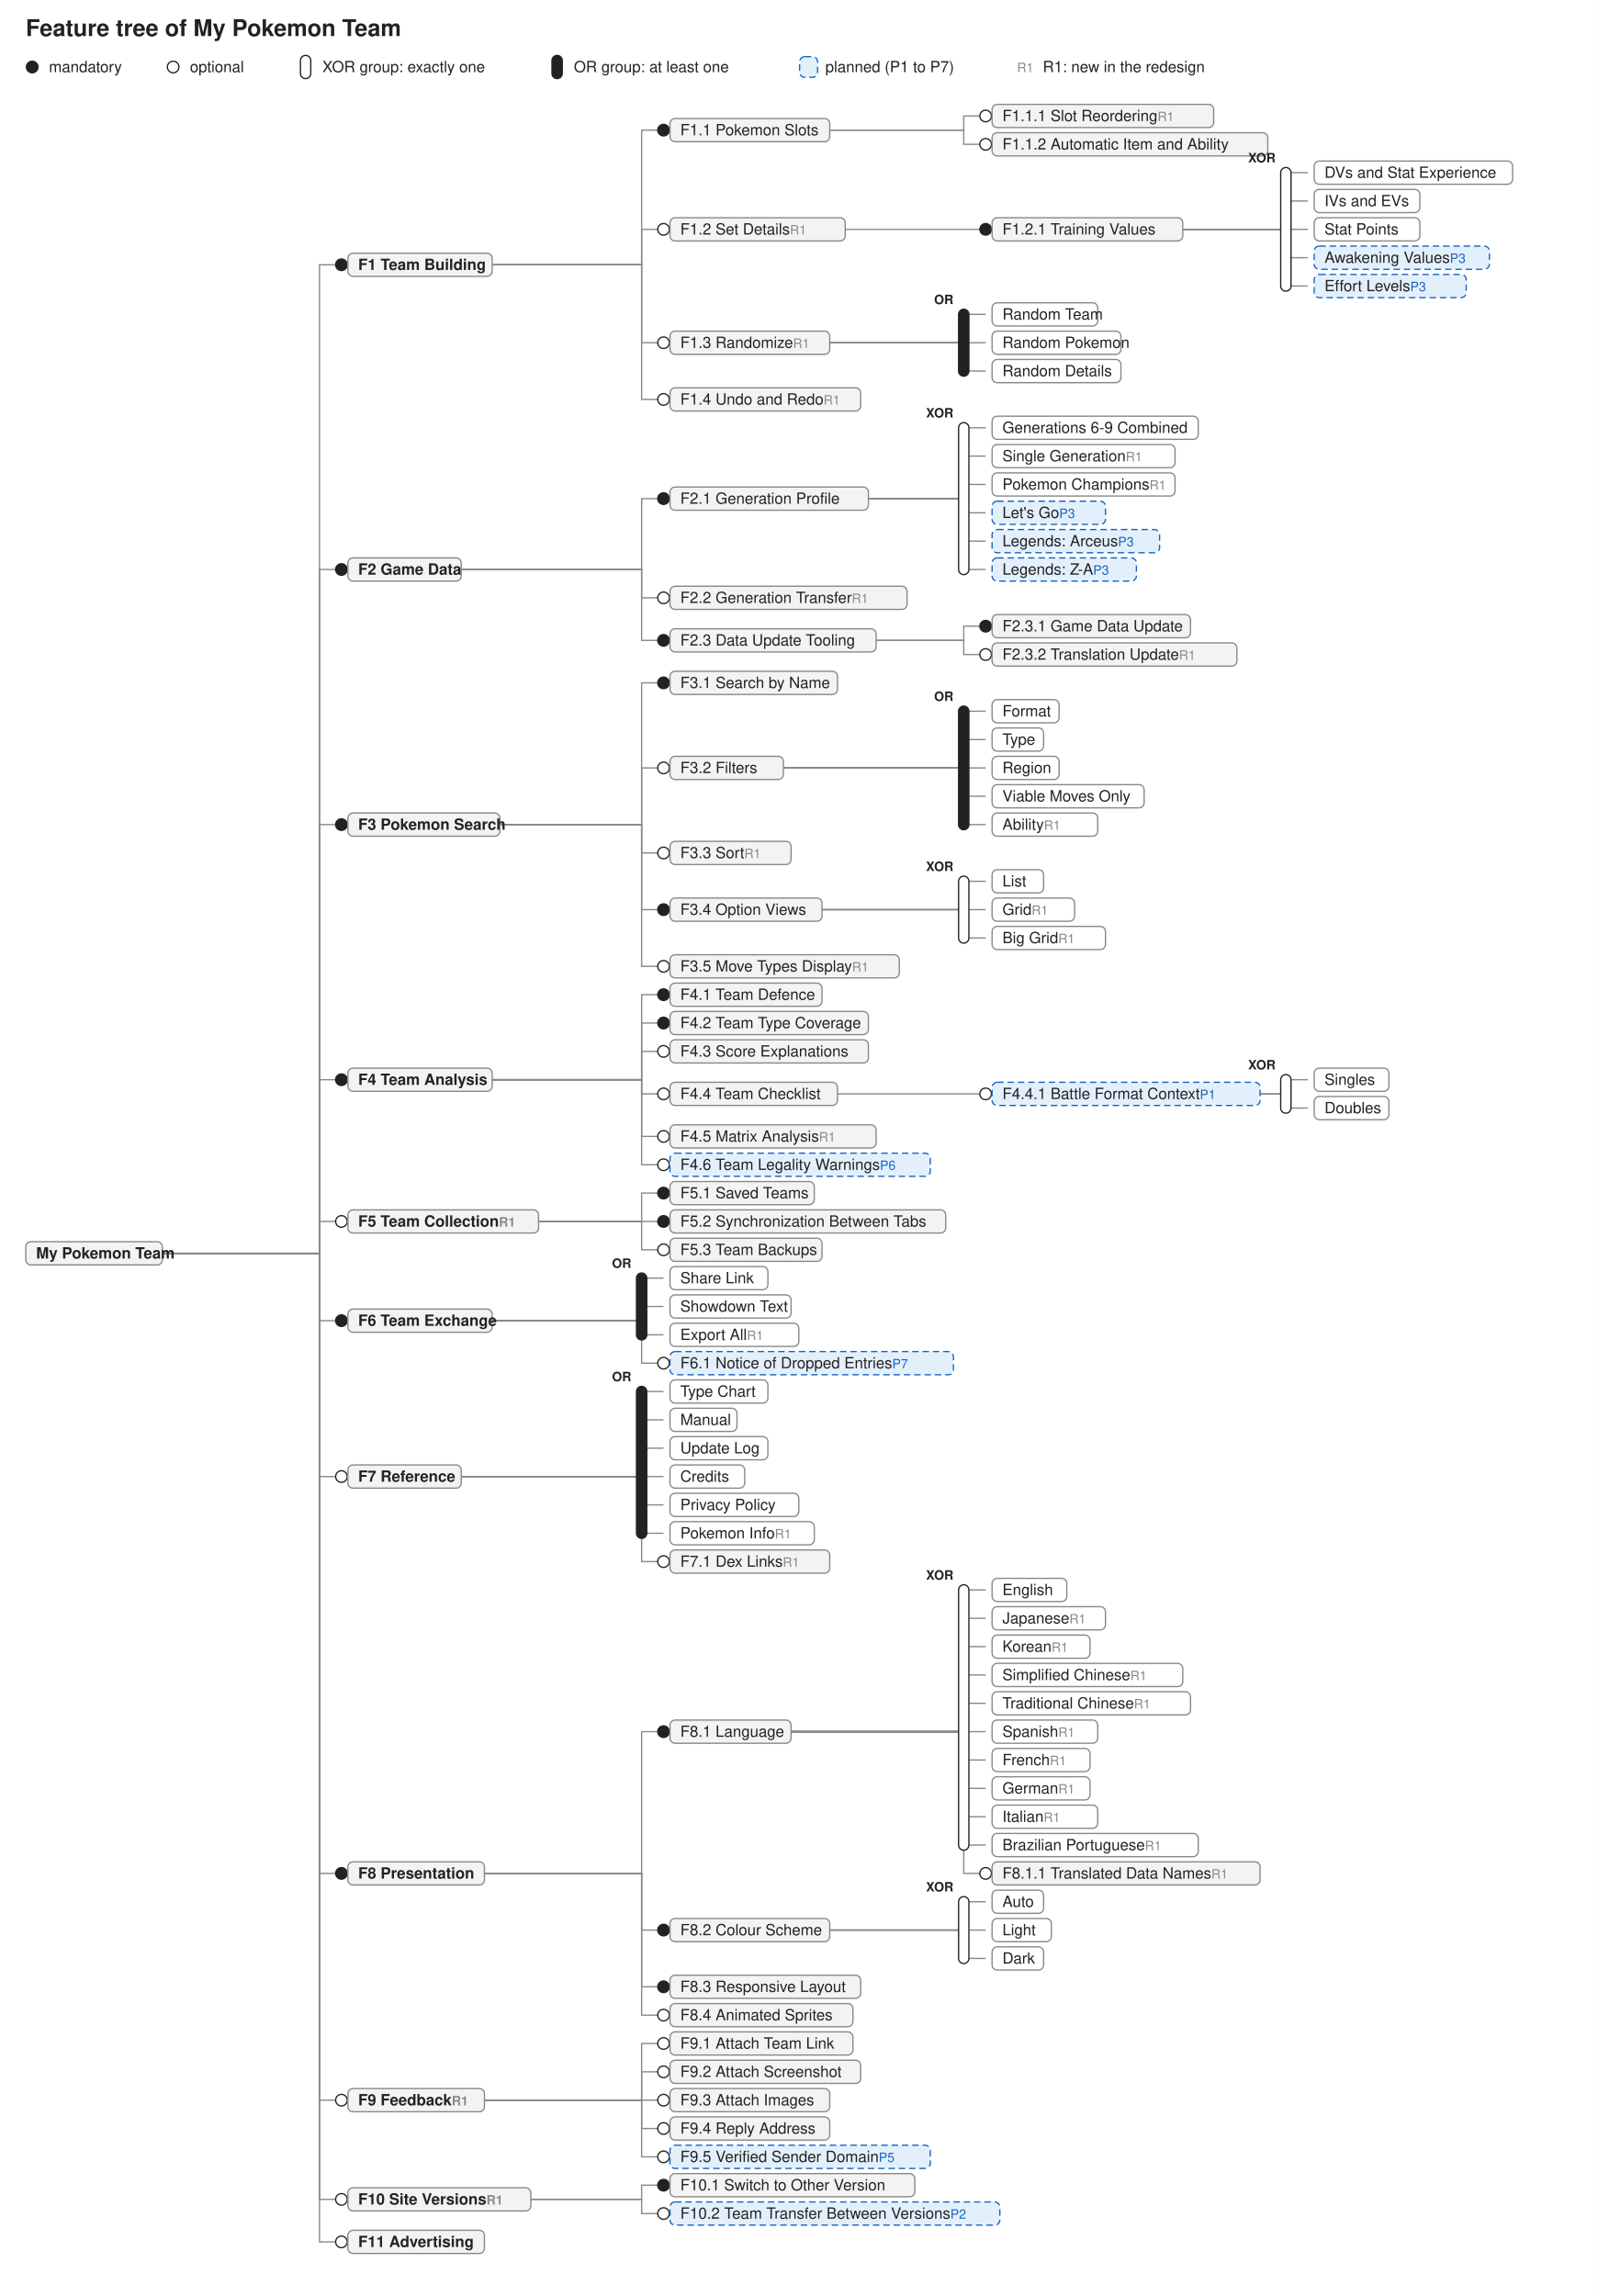
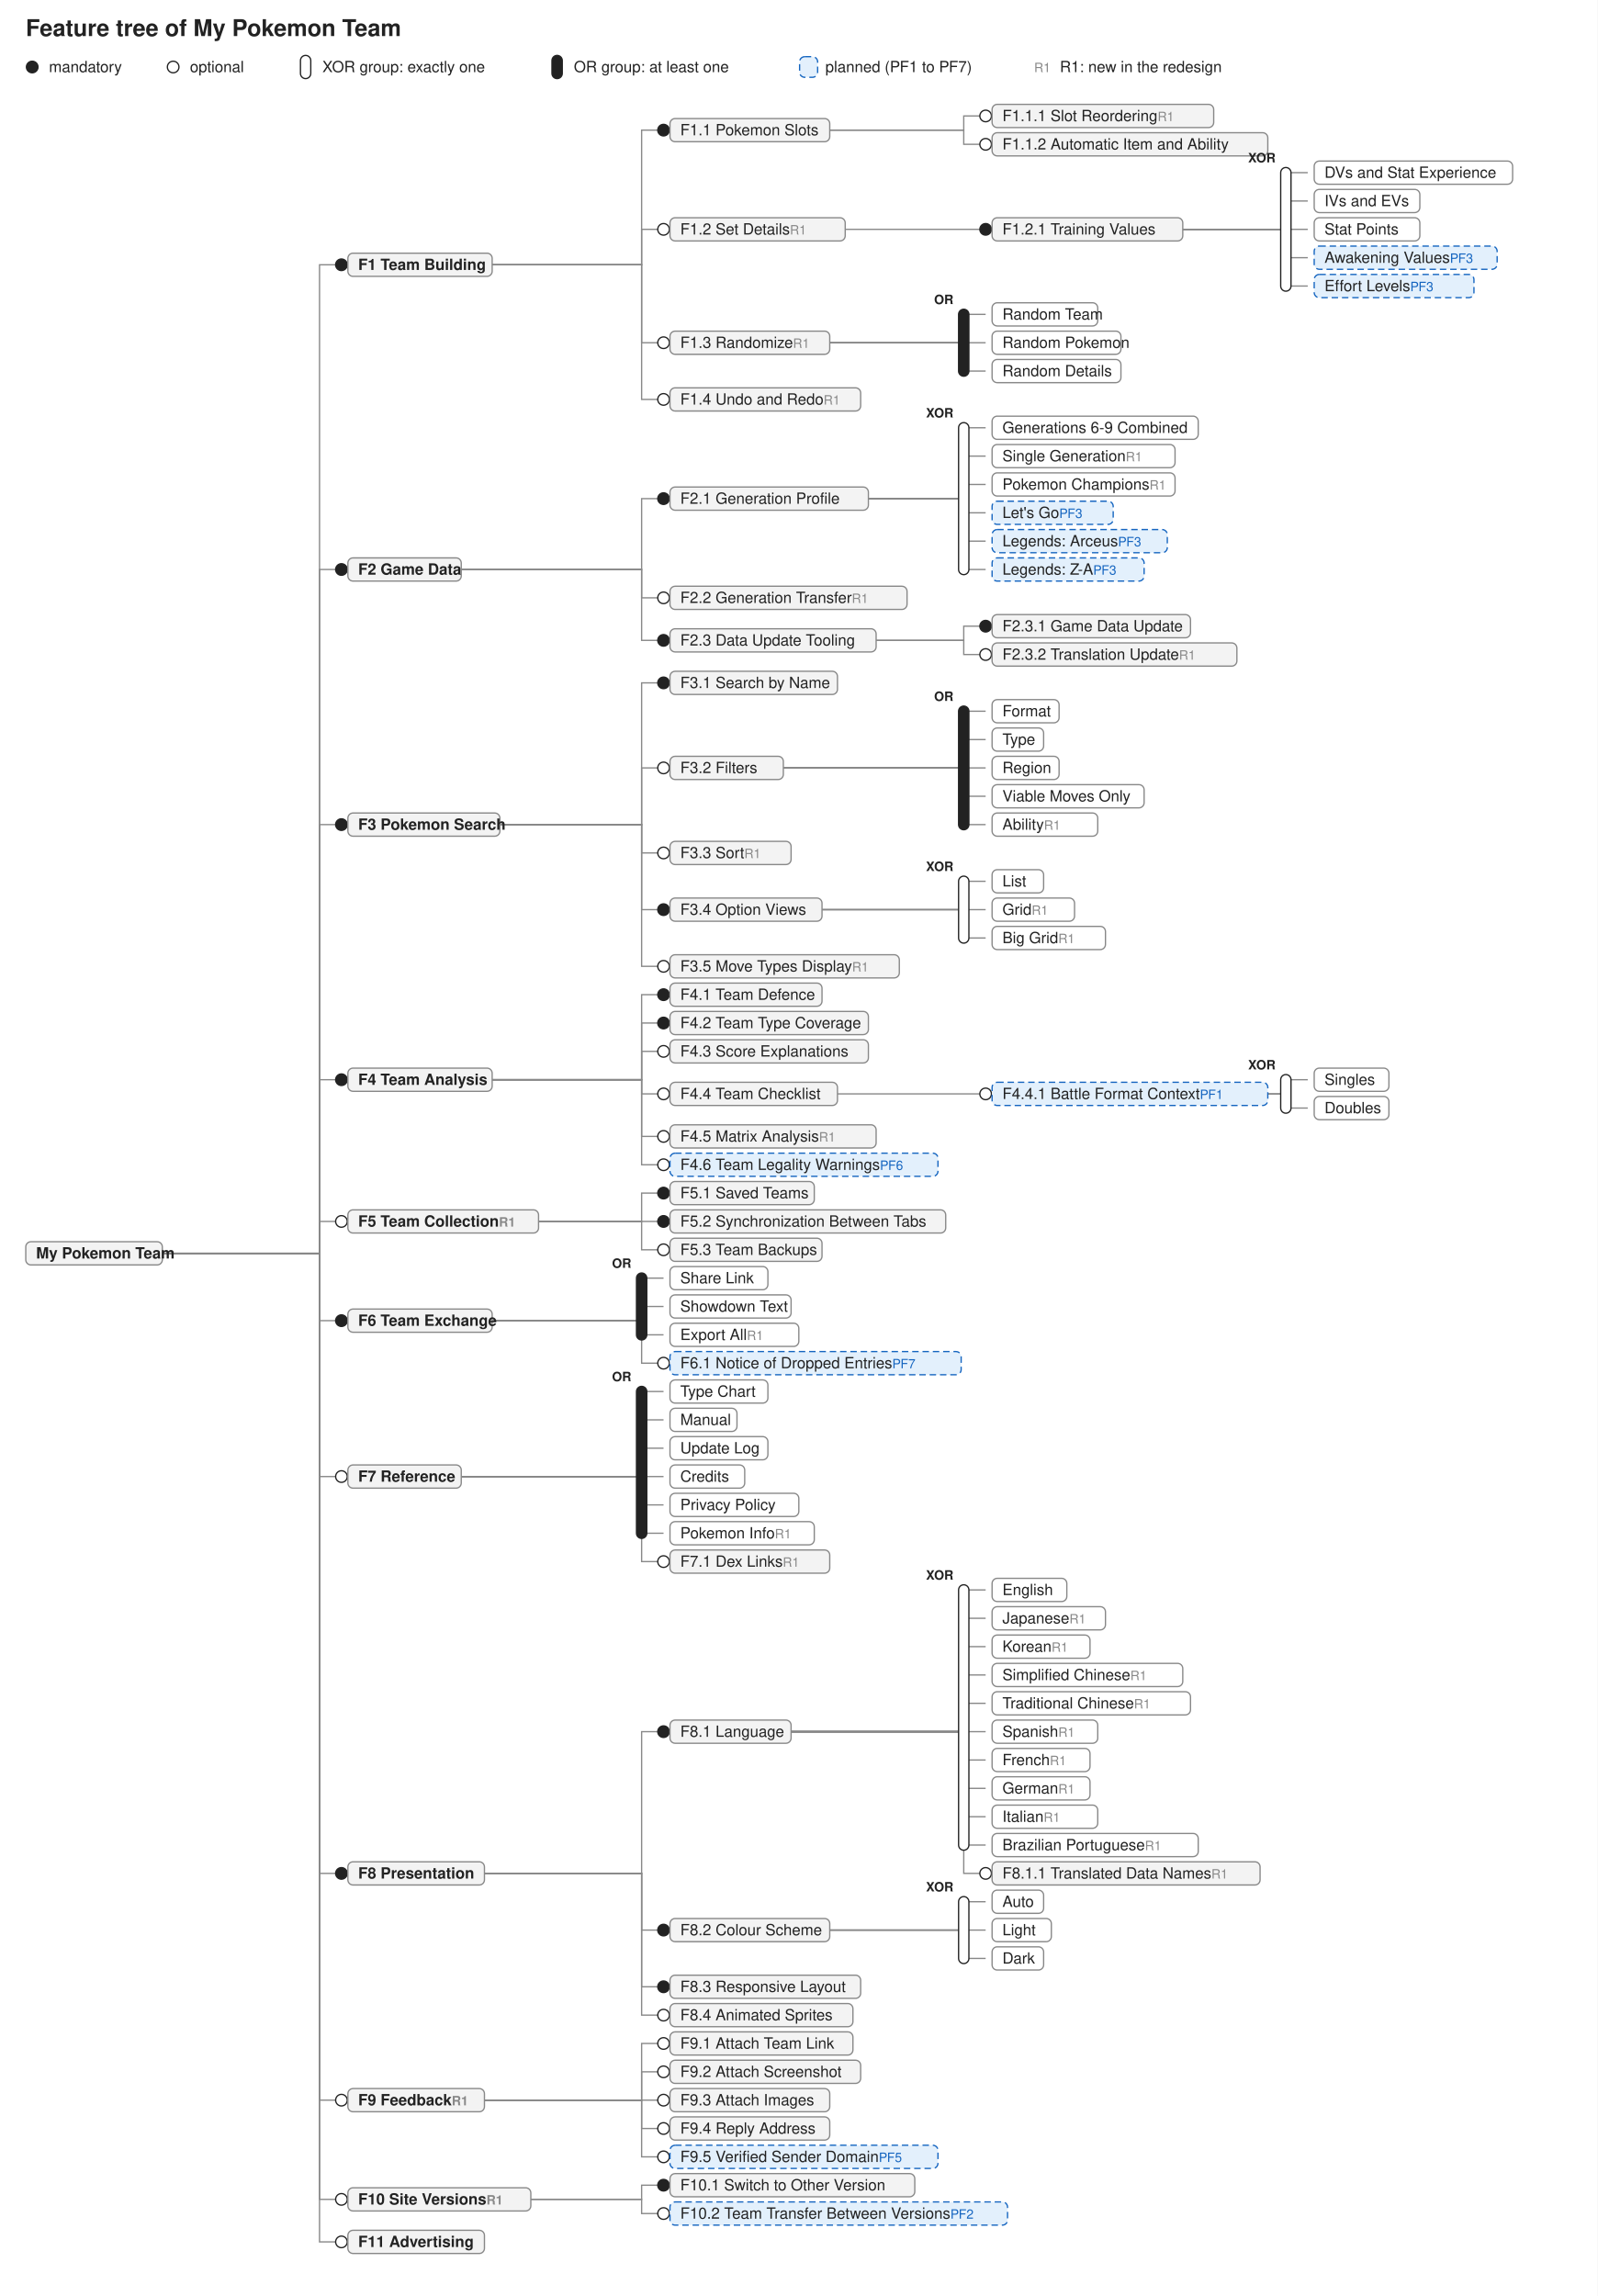
<svg xmlns="http://www.w3.org/2000/svg" viewBox="0 0 1240 1782" width="1240" height="1782" font-family="Helvetica, Arial, sans-serif" role="img" aria-label="Feature tree of My Pokemon Team">
  <rect width="1240" height="1782" fill="#fff" />
  <text x="20" y="28" font-size="18" font-weight="bold" fill="#222">Feature tree of My Pokemon Team</text>
  <circle cx="25" cy="52" r="4.5" fill="#222" stroke="#222" />
  <text x="38" y="56" font-size="12" fill="#222">mandatory</text>
  <circle cx="134.4" cy="52" r="4.5" fill="#fff" stroke="#222" />
  <text x="147.4" y="56" font-size="12" fill="#222">optional</text>
  <rect x="233.2" y="43" width="8" height="18" rx="4" fill="#fff" stroke="#222" />
  <text x="250.2" y="56" font-size="12" fill="#222">XOR group: exactly one</text>
  <rect x="428.4" y="43" width="8" height="18" rx="4" fill="#222" stroke="#222" />
  <text x="445.4" y="56" font-size="12" fill="#222">OR group: at least one</text>
  <rect x="620.6" y="44" width="14" height="16" rx="4" fill="#e3f0fc" stroke="#1565c0" stroke-dasharray="5 3" />
-   <text x="640.6" y="56" font-size="12" fill="#222">planned (P1 to P7)</text>
-   <text x="789.4" y="56" font-size="10" fill="#888">R1</text>
-   <text x="809.4" y="56" font-size="12" fill="#222">R1: new in the redesign</text>
+   <text x="640.6" y="56" font-size="12" fill="#222">planned (PF1 to PF7)</text>
+   <text x="802.6" y="56" font-size="10" fill="#888">R1</text>
+   <text x="822.6" y="56" font-size="12" fill="#222">R1: new in the redesign</text>
  <path d="M126.0 972.75 H248 V205.5 H265" fill="none" stroke="#888" />
  <circle cx="265" cy="205.5" r="4.5" fill="#222" stroke="#222" />
  <path d="M126.0 972.75 H248 V442.0 H265" fill="none" stroke="#888" />
  <circle cx="265" cy="442.0" r="4.5" fill="#222" stroke="#222" />
  <path d="M126.0 972.75 H248 V640.0 H265" fill="none" stroke="#888" />
  <circle cx="265" cy="640.0" r="4.5" fill="#222" stroke="#222" />
  <path d="M126.0 972.75 H248 V838.0 H265" fill="none" stroke="#888" />
  <circle cx="265" cy="838.0" r="4.5" fill="#222" stroke="#222" />
  <path d="M126.0 972.75 H248 V948.0 H265" fill="none" stroke="#888" />
  <circle cx="265" cy="948.0" r="4.5" fill="#fff" stroke="#222" />
  <path d="M126.0 972.75 H248 V1025.0 H265" fill="none" stroke="#888" />
  <circle cx="265" cy="1025.0" r="4.5" fill="#222" stroke="#222" />
  <path d="M126.0 972.75 H248 V1146.0 H265" fill="none" stroke="#888" />
  <circle cx="265" cy="1146.0" r="4.5" fill="#fff" stroke="#222" />
  <path d="M126.0 972.75 H248 V1454.0 H265" fill="none" stroke="#888" />
  <circle cx="265" cy="1454.0" r="4.5" fill="#222" stroke="#222" />
  <path d="M126.0 972.75 H248 V1630.0 H265" fill="none" stroke="#888" />
  <circle cx="265" cy="1630.0" r="4.5" fill="#fff" stroke="#222" />
  <path d="M126.0 972.75 H248 V1707.0 H265" fill="none" stroke="#888" />
  <circle cx="265" cy="1707.0" r="4.5" fill="#fff" stroke="#222" />
  <path d="M126.0 972.75 H248 V1740 H265" fill="none" stroke="#888" />
  <circle cx="265" cy="1740" r="4.5" fill="#fff" stroke="#222" />
  <rect x="20" y="963.75" width="106.0" height="18" rx="4" fill="#f3f3f3" stroke="#888" />
  <text x="28" y="976.75" font-size="12" fill="#222" font-weight="bold">My Pokemon Team</text>
  <path d="M382.0 205.5 H498 V101.0 H515" fill="none" stroke="#888" />
  <circle cx="515" cy="101.0" r="4.5" fill="#222" stroke="#222" />
  <path d="M382.0 205.5 H498 V178.0 H515" fill="none" stroke="#888" />
  <circle cx="515" cy="178.0" r="4.5" fill="#fff" stroke="#222" />
  <path d="M382.0 205.5 H498 V266.0 H515" fill="none" stroke="#888" />
  <circle cx="515" cy="266.0" r="4.5" fill="#fff" stroke="#222" />
  <path d="M382.0 205.5 H498 V310 H515" fill="none" stroke="#888" />
  <circle cx="515" cy="310" r="4.5" fill="#fff" stroke="#222" />
  <rect x="270" y="196.5" width="112.0" height="18" rx="4" fill="#f3f3f3" stroke="#888" />
  <text x="278" y="209.5" font-size="12" fill="#222" font-weight="bold">F1 Team Building</text>
  <path d="M644.0 101.0 H748 V90 H765" fill="none" stroke="#888" />
  <circle cx="765" cy="90" r="4.5" fill="#fff" stroke="#222" />
  <path d="M644.0 101.0 H748 V112 H765" fill="none" stroke="#888" />
  <circle cx="765" cy="112" r="4.5" fill="#fff" stroke="#222" />
  <rect x="520" y="92.0" width="124.0" height="18" rx="4" fill="#f3f3f3" stroke="#888" />
  <text x="528" y="105.0" font-size="12" fill="#222">F1.1 Pokemon Slots</text>
  <rect x="770" y="81" width="172.0" height="18" rx="4" fill="#f3f3f3" stroke="#888" />
  <text x="778" y="94" font-size="12" fill="#222">F1.1.1 Slot Reordering<tspan fill="#888" font-size="10">  R1</tspan>
  </text>
  <rect x="770" y="103" width="214.0" height="18" rx="4" fill="#f3f3f3" stroke="#888" />
  <text x="778" y="116" font-size="12" fill="#222">F1.1.2 Automatic Item and Ability</text>
  <path d="M656.0 178.0 H748 V178.0 H765" fill="none" stroke="#888" />
  <circle cx="765" cy="178.0" r="4.5" fill="#222" stroke="#222" />
  <rect x="520" y="169.0" width="136.0" height="18" rx="4" fill="#f3f3f3" stroke="#888" />
  <text x="528" y="182.0" font-size="12" fill="#222">F1.2 Set Details<tspan fill="#888" font-size="10">  R1</tspan>
  </text>
  <path d="M918.0 178.0 H998 V134 H1015" fill="none" stroke="#888" />
  <path d="M918.0 178.0 H998 V156 H1015" fill="none" stroke="#888" />
  <path d="M918.0 178.0 H998 V178 H1015" fill="none" stroke="#888" />
  <path d="M918.0 178.0 H998 V200 H1015" fill="none" stroke="#888" />
  <path d="M918.0 178.0 H998 V222 H1015" fill="none" stroke="#888" />
  <rect x="994" y="130" width="8" height="96" rx="4" fill="#fff" stroke="#222" />
  <text x="990" y="126" font-size="10" text-anchor="end" fill="#222" font-weight="bold">XOR</text>
  <rect x="770" y="169.0" width="148.0" height="18" rx="4" fill="#f3f3f3" stroke="#888" />
  <text x="778" y="182.0" font-size="12" fill="#222">F1.2.1 Training Values</text>
  <rect x="1020" y="125" width="154.0" height="18" rx="4" fill="#fff" stroke="#888" />
  <text x="1028" y="138" font-size="12" fill="#222">DVs and Stat Experience</text>
  <rect x="1020" y="147" width="82.0" height="18" rx="4" fill="#fff" stroke="#888" />
  <text x="1028" y="160" font-size="12" fill="#222">IVs and EVs</text>
  <rect x="1020" y="169" width="82.0" height="18" rx="4" fill="#fff" stroke="#888" />
  <text x="1028" y="182" font-size="12" fill="#222">Stat Points</text>
-   <rect x="1020" y="191" width="136.0" height="18" rx="4" fill="#e3f0fc" stroke="#1565c0" stroke-dasharray="5 3" />
-   <text x="1028" y="204" font-size="12" fill="#222">Awakening Values<tspan fill="#1565c0" font-size="10">  P3</tspan>
-   </text>
-   <rect x="1020" y="213" width="118.0" height="18" rx="4" fill="#e3f0fc" stroke="#1565c0" stroke-dasharray="5 3" />
-   <text x="1028" y="226" font-size="12" fill="#222">Effort Levels<tspan fill="#1565c0" font-size="10">  P3</tspan>
+   <rect x="1020" y="191" width="142.0" height="18" rx="4" fill="#e3f0fc" stroke="#1565c0" stroke-dasharray="5 3" />
+   <text x="1028" y="204" font-size="12" fill="#222">Awakening Values<tspan fill="#1565c0" font-size="10">  PF3</tspan>
+   </text>
+   <rect x="1020" y="213" width="124.0" height="18" rx="4" fill="#e3f0fc" stroke="#1565c0" stroke-dasharray="5 3" />
+   <text x="1028" y="226" font-size="12" fill="#222">Effort Levels<tspan fill="#1565c0" font-size="10">  PF3</tspan>
  </text>
  <path d="M644.0 266.0 H748 V244 H765" fill="none" stroke="#888" />
  <path d="M644.0 266.0 H748 V266 H765" fill="none" stroke="#888" />
  <path d="M644.0 266.0 H748 V288 H765" fill="none" stroke="#888" />
  <rect x="744" y="240" width="8" height="52" rx="4" fill="#222" stroke="#222" />
  <text x="740" y="236" font-size="10" text-anchor="end" fill="#222" font-weight="bold">OR</text>
  <rect x="520" y="257.0" width="124.0" height="18" rx="4" fill="#f3f3f3" stroke="#888" />
  <text x="528" y="270.0" font-size="12" fill="#222">F1.3 Randomize<tspan fill="#888" font-size="10">  R1</tspan>
  </text>
  <rect x="770" y="235" width="82.0" height="18" rx="4" fill="#fff" stroke="#888" />
  <text x="778" y="248" font-size="12" fill="#222">Random Team</text>
  <rect x="770" y="257" width="100.0" height="18" rx="4" fill="#fff" stroke="#888" />
  <text x="778" y="270" font-size="12" fill="#222">Random Pokemon</text>
  <rect x="770" y="279" width="100.0" height="18" rx="4" fill="#fff" stroke="#888" />
  <text x="778" y="292" font-size="12" fill="#222">Random Details</text>
  <rect x="520" y="301" width="148.0" height="18" rx="4" fill="#f3f3f3" stroke="#888" />
  <text x="528" y="314" font-size="12" fill="#222">F1.4 Undo and Redo<tspan fill="#888" font-size="10">  R1</tspan>
  </text>
  <path d="M358.0 442.0 H498 V387.0 H515" fill="none" stroke="#888" />
  <circle cx="515" cy="387.0" r="4.5" fill="#222" stroke="#222" />
  <path d="M358.0 442.0 H498 V464 H515" fill="none" stroke="#888" />
  <circle cx="515" cy="464" r="4.5" fill="#fff" stroke="#222" />
  <path d="M358.0 442.0 H498 V497.0 H515" fill="none" stroke="#888" />
  <circle cx="515" cy="497.0" r="4.5" fill="#222" stroke="#222" />
  <rect x="270" y="433.0" width="88.0" height="18" rx="4" fill="#f3f3f3" stroke="#888" />
  <text x="278" y="446.0" font-size="12" fill="#222" font-weight="bold">F2 Game Data</text>
  <path d="M674.0 387.0 H748 V332 H765" fill="none" stroke="#888" />
  <path d="M674.0 387.0 H748 V354 H765" fill="none" stroke="#888" />
  <path d="M674.0 387.0 H748 V376 H765" fill="none" stroke="#888" />
  <path d="M674.0 387.0 H748 V398 H765" fill="none" stroke="#888" />
  <path d="M674.0 387.0 H748 V420 H765" fill="none" stroke="#888" />
  <path d="M674.0 387.0 H748 V442 H765" fill="none" stroke="#888" />
  <rect x="744" y="328" width="8" height="118" rx="4" fill="#fff" stroke="#222" />
  <text x="740" y="324" font-size="10" text-anchor="end" fill="#222" font-weight="bold">XOR</text>
  <rect x="520" y="378.0" width="154.0" height="18" rx="4" fill="#f3f3f3" stroke="#888" />
  <text x="528" y="391.0" font-size="12" fill="#222">F2.1 Generation Profile</text>
  <rect x="770" y="323" width="160.0" height="18" rx="4" fill="#fff" stroke="#888" />
  <text x="778" y="336" font-size="12" fill="#222">Generations 6-9 Combined</text>
  <rect x="770" y="345" width="142.0" height="18" rx="4" fill="#fff" stroke="#888" />
  <text x="778" y="358" font-size="12" fill="#222">Single Generation<tspan fill="#888" font-size="10">  R1</tspan>
  </text>
  <rect x="770" y="367" width="142.0" height="18" rx="4" fill="#fff" stroke="#888" />
  <text x="778" y="380" font-size="12" fill="#222">Pokemon Champions<tspan fill="#888" font-size="10">  R1</tspan>
  </text>
-   <rect x="770" y="389" width="88.0" height="18" rx="4" fill="#e3f0fc" stroke="#1565c0" stroke-dasharray="5 3" />
-   <text x="778" y="402" font-size="12" fill="#222">Let's Go<tspan fill="#1565c0" font-size="10">  P3</tspan>
-   </text>
-   <rect x="770" y="411" width="130.0" height="18" rx="4" fill="#e3f0fc" stroke="#1565c0" stroke-dasharray="5 3" />
-   <text x="778" y="424" font-size="12" fill="#222">Legends: Arceus<tspan fill="#1565c0" font-size="10">  P3</tspan>
-   </text>
-   <rect x="770" y="433" width="112.0" height="18" rx="4" fill="#e3f0fc" stroke="#1565c0" stroke-dasharray="5 3" />
-   <text x="778" y="446" font-size="12" fill="#222">Legends: Z-A<tspan fill="#1565c0" font-size="10">  P3</tspan>
+   <rect x="770" y="389" width="94.0" height="18" rx="4" fill="#e3f0fc" stroke="#1565c0" stroke-dasharray="5 3" />
+   <text x="778" y="402" font-size="12" fill="#222">Let's Go<tspan fill="#1565c0" font-size="10">  PF3</tspan>
+   </text>
+   <rect x="770" y="411" width="136.0" height="18" rx="4" fill="#e3f0fc" stroke="#1565c0" stroke-dasharray="5 3" />
+   <text x="778" y="424" font-size="12" fill="#222">Legends: Arceus<tspan fill="#1565c0" font-size="10">  PF3</tspan>
+   </text>
+   <rect x="770" y="433" width="118.0" height="18" rx="4" fill="#e3f0fc" stroke="#1565c0" stroke-dasharray="5 3" />
+   <text x="778" y="446" font-size="12" fill="#222">Legends: Z-A<tspan fill="#1565c0" font-size="10">  PF3</tspan>
  </text>
  <rect x="520" y="455" width="184.0" height="18" rx="4" fill="#f3f3f3" stroke="#888" />
  <text x="528" y="468" font-size="12" fill="#222">F2.2 Generation Transfer<tspan fill="#888" font-size="10">  R1</tspan>
  </text>
  <path d="M680.0 497.0 H748 V486 H765" fill="none" stroke="#888" />
  <circle cx="765" cy="486" r="4.5" fill="#222" stroke="#222" />
  <path d="M680.0 497.0 H748 V508 H765" fill="none" stroke="#888" />
  <circle cx="765" cy="508" r="4.5" fill="#fff" stroke="#222" />
  <rect x="520" y="488.0" width="160.0" height="18" rx="4" fill="#f3f3f3" stroke="#888" />
  <text x="528" y="501.0" font-size="12" fill="#222">F2.3 Data Update Tooling</text>
  <rect x="770" y="477" width="154.0" height="18" rx="4" fill="#f3f3f3" stroke="#888" />
  <text x="778" y="490" font-size="12" fill="#222">F2.3.1 Game Data Update</text>
  <rect x="770" y="499" width="190.0" height="18" rx="4" fill="#f3f3f3" stroke="#888" />
  <text x="778" y="512" font-size="12" fill="#222">F2.3.2 Translation Update<tspan fill="#888" font-size="10">  R1</tspan>
  </text>
  <path d="M388.0 640.0 H498 V530 H515" fill="none" stroke="#888" />
  <circle cx="515" cy="530" r="4.5" fill="#222" stroke="#222" />
  <path d="M388.0 640.0 H498 V596.0 H515" fill="none" stroke="#888" />
  <circle cx="515" cy="596.0" r="4.5" fill="#fff" stroke="#222" />
  <path d="M388.0 640.0 H498 V662 H515" fill="none" stroke="#888" />
  <circle cx="515" cy="662" r="4.5" fill="#fff" stroke="#222" />
  <path d="M388.0 640.0 H498 V706.0 H515" fill="none" stroke="#888" />
  <circle cx="515" cy="706.0" r="4.5" fill="#222" stroke="#222" />
  <path d="M388.0 640.0 H498 V750 H515" fill="none" stroke="#888" />
  <circle cx="515" cy="750" r="4.5" fill="#fff" stroke="#222" />
  <rect x="270" y="631.0" width="118.0" height="18" rx="4" fill="#f3f3f3" stroke="#888" />
  <text x="278" y="644.0" font-size="12" fill="#222" font-weight="bold">F3 Pokemon Search</text>
  <rect x="520" y="521" width="130.0" height="18" rx="4" fill="#f3f3f3" stroke="#888" />
  <text x="528" y="534" font-size="12" fill="#222">F3.1 Search by Name</text>
  <path d="M608.0 596.0 H748 V552 H765" fill="none" stroke="#888" />
  <path d="M608.0 596.0 H748 V574 H765" fill="none" stroke="#888" />
  <path d="M608.0 596.0 H748 V596 H765" fill="none" stroke="#888" />
  <path d="M608.0 596.0 H748 V618 H765" fill="none" stroke="#888" />
  <path d="M608.0 596.0 H748 V640 H765" fill="none" stroke="#888" />
  <rect x="744" y="548" width="8" height="96" rx="4" fill="#222" stroke="#222" />
  <text x="740" y="544" font-size="10" text-anchor="end" fill="#222" font-weight="bold">OR</text>
  <rect x="520" y="587.0" width="88.0" height="18" rx="4" fill="#f3f3f3" stroke="#888" />
  <text x="528" y="600.0" font-size="12" fill="#222">F3.2 Filters</text>
  <rect x="770" y="543" width="52.0" height="18" rx="4" fill="#fff" stroke="#888" />
  <text x="778" y="556" font-size="12" fill="#222">Format</text>
  <rect x="770" y="565" width="40.0" height="18" rx="4" fill="#fff" stroke="#888" />
  <text x="778" y="578" font-size="12" fill="#222">Type</text>
  <rect x="770" y="587" width="52.0" height="18" rx="4" fill="#fff" stroke="#888" />
  <text x="778" y="600" font-size="12" fill="#222">Region</text>
  <rect x="770" y="609" width="118.0" height="18" rx="4" fill="#fff" stroke="#888" />
  <text x="778" y="622" font-size="12" fill="#222">Viable Moves Only</text>
  <rect x="770" y="631" width="82.0" height="18" rx="4" fill="#fff" stroke="#888" />
  <text x="778" y="644" font-size="12" fill="#222">Ability<tspan fill="#888" font-size="10">  R1</tspan>
  </text>
  <rect x="520" y="653" width="94.0" height="18" rx="4" fill="#f3f3f3" stroke="#888" />
  <text x="528" y="666" font-size="12" fill="#222">F3.3 Sort<tspan fill="#888" font-size="10">  R1</tspan>
  </text>
  <path d="M638.0 706.0 H748 V684 H765" fill="none" stroke="#888" />
  <path d="M638.0 706.0 H748 V706 H765" fill="none" stroke="#888" />
  <path d="M638.0 706.0 H748 V728 H765" fill="none" stroke="#888" />
  <rect x="744" y="680" width="8" height="52" rx="4" fill="#fff" stroke="#222" />
  <text x="740" y="676" font-size="10" text-anchor="end" fill="#222" font-weight="bold">XOR</text>
  <rect x="520" y="697.0" width="118.0" height="18" rx="4" fill="#f3f3f3" stroke="#888" />
  <text x="528" y="710.0" font-size="12" fill="#222">F3.4 Option Views</text>
  <rect x="770" y="675" width="40.0" height="18" rx="4" fill="#fff" stroke="#888" />
  <text x="778" y="688" font-size="12" fill="#222">List</text>
  <rect x="770" y="697" width="64.0" height="18" rx="4" fill="#fff" stroke="#888" />
  <text x="778" y="710" font-size="12" fill="#222">Grid<tspan fill="#888" font-size="10">  R1</tspan>
  </text>
  <rect x="770" y="719" width="88.0" height="18" rx="4" fill="#fff" stroke="#888" />
  <text x="778" y="732" font-size="12" fill="#222">Big Grid<tspan fill="#888" font-size="10">  R1</tspan>
  </text>
  <rect x="520" y="741" width="178.0" height="18" rx="4" fill="#f3f3f3" stroke="#888" />
  <text x="528" y="754" font-size="12" fill="#222">F3.5 Move Types Display<tspan fill="#888" font-size="10">  R1</tspan>
  </text>
  <path d="M382.0 838.0 H498 V772 H515" fill="none" stroke="#888" />
  <circle cx="515" cy="772" r="4.5" fill="#222" stroke="#222" />
  <path d="M382.0 838.0 H498 V794 H515" fill="none" stroke="#888" />
  <circle cx="515" cy="794" r="4.5" fill="#222" stroke="#222" />
  <path d="M382.0 838.0 H498 V816 H515" fill="none" stroke="#888" />
  <circle cx="515" cy="816" r="4.5" fill="#fff" stroke="#222" />
  <path d="M382.0 838.0 H498 V849.0 H515" fill="none" stroke="#888" />
  <circle cx="515" cy="849.0" r="4.5" fill="#fff" stroke="#222" />
  <path d="M382.0 838.0 H498 V882 H515" fill="none" stroke="#888" />
  <circle cx="515" cy="882" r="4.5" fill="#fff" stroke="#222" />
  <path d="M382.0 838.0 H498 V904 H515" fill="none" stroke="#888" />
  <circle cx="515" cy="904" r="4.5" fill="#fff" stroke="#222" />
  <rect x="270" y="829.0" width="112.0" height="18" rx="4" fill="#f3f3f3" stroke="#888" />
  <text x="278" y="842.0" font-size="12" fill="#222" font-weight="bold">F4 Team Analysis</text>
  <rect x="520" y="763" width="118.0" height="18" rx="4" fill="#f3f3f3" stroke="#888" />
  <text x="528" y="776" font-size="12" fill="#222">F4.1 Team Defence</text>
  <rect x="520" y="785" width="154.0" height="18" rx="4" fill="#f3f3f3" stroke="#888" />
  <text x="528" y="798" font-size="12" fill="#222">F4.2 Team Type Coverage</text>
  <rect x="520" y="807" width="154.0" height="18" rx="4" fill="#f3f3f3" stroke="#888" />
  <text x="528" y="820" font-size="12" fill="#222">F4.3 Score Explanations</text>
  <path d="M650.0 849.0 H748 V849.0 H765" fill="none" stroke="#888" />
  <circle cx="765" cy="849.0" r="4.5" fill="#fff" stroke="#222" />
  <rect x="520" y="840.0" width="130.0" height="18" rx="4" fill="#f3f3f3" stroke="#888" />
  <text x="528" y="853.0" font-size="12" fill="#222">F4.4 Team Checklist</text>
-   <path d="M978.0 849.0 H998 V838 H1015" fill="none" stroke="#888" />
-   <path d="M978.0 849.0 H998 V860 H1015" fill="none" stroke="#888" />
+   <path d="M984.0 849.0 H998 V838 H1015" fill="none" stroke="#888" />
+   <path d="M984.0 849.0 H998 V860 H1015" fill="none" stroke="#888" />
  <rect x="994" y="834" width="8" height="30" rx="4" fill="#fff" stroke="#222" />
  <text x="990" y="830" font-size="10" text-anchor="end" fill="#222" font-weight="bold">XOR</text>
-   <rect x="770" y="840.0" width="208.0" height="18" rx="4" fill="#e3f0fc" stroke="#1565c0" stroke-dasharray="5 3" />
-   <text x="778" y="853.0" font-size="12" fill="#222">F4.4.1 Battle Format Context<tspan fill="#1565c0" font-size="10">  P1</tspan>
+   <rect x="770" y="840.0" width="214.0" height="18" rx="4" fill="#e3f0fc" stroke="#1565c0" stroke-dasharray="5 3" />
+   <text x="778" y="853.0" font-size="12" fill="#222">F4.4.1 Battle Format Context<tspan fill="#1565c0" font-size="10">  PF1</tspan>
  </text>
  <rect x="1020" y="829" width="58.0" height="18" rx="4" fill="#fff" stroke="#888" />
  <text x="1028" y="842" font-size="12" fill="#222">Singles</text>
  <rect x="1020" y="851" width="58.0" height="18" rx="4" fill="#fff" stroke="#888" />
  <text x="1028" y="864" font-size="12" fill="#222">Doubles</text>
  <rect x="520" y="873" width="160.0" height="18" rx="4" fill="#f3f3f3" stroke="#888" />
  <text x="528" y="886" font-size="12" fill="#222">F4.5 Matrix Analysis<tspan fill="#888" font-size="10">  R1</tspan>
  </text>
-   <rect x="520" y="895" width="202.0" height="18" rx="4" fill="#e3f0fc" stroke="#1565c0" stroke-dasharray="5 3" />
-   <text x="528" y="908" font-size="12" fill="#222">F4.6 Team Legality Warnings<tspan fill="#1565c0" font-size="10">  P6</tspan>
+   <rect x="520" y="895" width="208.0" height="18" rx="4" fill="#e3f0fc" stroke="#1565c0" stroke-dasharray="5 3" />
+   <text x="528" y="908" font-size="12" fill="#222">F4.6 Team Legality Warnings<tspan fill="#1565c0" font-size="10">  PF6</tspan>
  </text>
  <path d="M418.0 948.0 H498 V926 H515" fill="none" stroke="#888" />
  <circle cx="515" cy="926" r="4.5" fill="#222" stroke="#222" />
  <path d="M418.0 948.0 H498 V948 H515" fill="none" stroke="#888" />
  <circle cx="515" cy="948" r="4.5" fill="#222" stroke="#222" />
  <path d="M418.0 948.0 H498 V970 H515" fill="none" stroke="#888" />
  <circle cx="515" cy="970" r="4.5" fill="#fff" stroke="#222" />
  <rect x="270" y="939.0" width="148.0" height="18" rx="4" fill="#f3f3f3" stroke="#888" />
  <text x="278" y="952.0" font-size="12" fill="#222" font-weight="bold">F5 Team Collection<tspan fill="#888" font-size="10">  R1</tspan>
  </text>
  <rect x="520" y="917" width="112.0" height="18" rx="4" fill="#f3f3f3" stroke="#888" />
  <text x="528" y="930" font-size="12" fill="#222">F5.1 Saved Teams</text>
  <rect x="520" y="939" width="214.0" height="18" rx="4" fill="#f3f3f3" stroke="#888" />
  <text x="528" y="952" font-size="12" fill="#222">F5.2 Synchronization Between Tabs</text>
  <rect x="520" y="961" width="118.0" height="18" rx="4" fill="#f3f3f3" stroke="#888" />
  <text x="528" y="974" font-size="12" fill="#222">F5.3 Team Backups</text>
  <path d="M382.0 1025.0 H498 V992 H515" fill="none" stroke="#888" />
  <path d="M382.0 1025.0 H498 V1014 H515" fill="none" stroke="#888" />
  <path d="M382.0 1025.0 H498 V1036 H515" fill="none" stroke="#888" />
  <path d="M382.0 1025.0 H498 V1058 H515" fill="none" stroke="#888" />
  <circle cx="515" cy="1058" r="4.5" fill="#fff" stroke="#222" />
  <rect x="494" y="988" width="8" height="52" rx="4" fill="#222" stroke="#222" />
  <text x="490" y="984" font-size="10" text-anchor="end" fill="#222" font-weight="bold">OR</text>
  <rect x="270" y="1016.0" width="112.0" height="18" rx="4" fill="#f3f3f3" stroke="#888" />
  <text x="278" y="1029.0" font-size="12" fill="#222" font-weight="bold">F6 Team Exchange</text>
  <rect x="520" y="983" width="76.0" height="18" rx="4" fill="#fff" stroke="#888" />
  <text x="528" y="996" font-size="12" fill="#222">Share Link</text>
  <rect x="520" y="1005" width="94.0" height="18" rx="4" fill="#fff" stroke="#888" />
  <text x="528" y="1018" font-size="12" fill="#222">Showdown Text</text>
  <rect x="520" y="1027" width="100.0" height="18" rx="4" fill="#fff" stroke="#888" />
  <text x="528" y="1040" font-size="12" fill="#222">Export All<tspan fill="#888" font-size="10">  R1</tspan>
  </text>
-   <rect x="520" y="1049" width="220.0" height="18" rx="4" fill="#e3f0fc" stroke="#1565c0" stroke-dasharray="5 3" />
-   <text x="528" y="1062" font-size="12" fill="#222">F6.1 Notice of Dropped Entries<tspan fill="#1565c0" font-size="10">  P7</tspan>
+   <rect x="520" y="1049" width="226.0" height="18" rx="4" fill="#e3f0fc" stroke="#1565c0" stroke-dasharray="5 3" />
+   <text x="528" y="1062" font-size="12" fill="#222">F6.1 Notice of Dropped Entries<tspan fill="#1565c0" font-size="10">  PF7</tspan>
  </text>
  <path d="M358.0 1146.0 H498 V1080 H515" fill="none" stroke="#888" />
  <path d="M358.0 1146.0 H498 V1102 H515" fill="none" stroke="#888" />
  <path d="M358.0 1146.0 H498 V1124 H515" fill="none" stroke="#888" />
  <path d="M358.0 1146.0 H498 V1146 H515" fill="none" stroke="#888" />
  <path d="M358.0 1146.0 H498 V1168 H515" fill="none" stroke="#888" />
  <path d="M358.0 1146.0 H498 V1190 H515" fill="none" stroke="#888" />
  <path d="M358.0 1146.0 H498 V1212 H515" fill="none" stroke="#888" />
  <circle cx="515" cy="1212" r="4.5" fill="#fff" stroke="#222" />
  <rect x="494" y="1076" width="8" height="118" rx="4" fill="#222" stroke="#222" />
  <text x="490" y="1072" font-size="10" text-anchor="end" fill="#222" font-weight="bold">OR</text>
  <rect x="270" y="1137.0" width="88.0" height="18" rx="4" fill="#f3f3f3" stroke="#888" />
  <text x="278" y="1150.0" font-size="12" fill="#222" font-weight="bold">F7 Reference</text>
  <rect x="520" y="1071" width="76.0" height="18" rx="4" fill="#fff" stroke="#888" />
  <text x="528" y="1084" font-size="12" fill="#222">Type Chart</text>
  <rect x="520" y="1093" width="52.0" height="18" rx="4" fill="#fff" stroke="#888" />
  <text x="528" y="1106" font-size="12" fill="#222">Manual</text>
  <rect x="520" y="1115" width="76.0" height="18" rx="4" fill="#fff" stroke="#888" />
  <text x="528" y="1128" font-size="12" fill="#222">Update Log</text>
  <rect x="520" y="1137" width="58.0" height="18" rx="4" fill="#fff" stroke="#888" />
  <text x="528" y="1150" font-size="12" fill="#222">Credits</text>
  <rect x="520" y="1159" width="100.0" height="18" rx="4" fill="#fff" stroke="#888" />
  <text x="528" y="1172" font-size="12" fill="#222">Privacy Policy</text>
  <rect x="520" y="1181" width="112.0" height="18" rx="4" fill="#fff" stroke="#888" />
  <text x="528" y="1194" font-size="12" fill="#222">Pokemon Info<tspan fill="#888" font-size="10">  R1</tspan>
  </text>
  <rect x="520" y="1203" width="124.0" height="18" rx="4" fill="#f3f3f3" stroke="#888" />
  <text x="528" y="1216" font-size="12" fill="#222">F7.1 Dex Links<tspan fill="#888" font-size="10">  R1</tspan>
  </text>
  <path d="M376.0 1454.0 H498 V1344.0 H515" fill="none" stroke="#888" />
  <circle cx="515" cy="1344.0" r="4.5" fill="#222" stroke="#222" />
  <path d="M376.0 1454.0 H498 V1498.0 H515" fill="none" stroke="#888" />
  <circle cx="515" cy="1498.0" r="4.5" fill="#222" stroke="#222" />
  <path d="M376.0 1454.0 H498 V1542 H515" fill="none" stroke="#888" />
  <circle cx="515" cy="1542" r="4.5" fill="#222" stroke="#222" />
  <path d="M376.0 1454.0 H498 V1564 H515" fill="none" stroke="#888" />
  <circle cx="515" cy="1564" r="4.5" fill="#fff" stroke="#222" />
  <rect x="270" y="1445.0" width="106.0" height="18" rx="4" fill="#f3f3f3" stroke="#888" />
  <text x="278" y="1458.0" font-size="12" fill="#222" font-weight="bold">F8 Presentation</text>
  <path d="M614.0 1344.0 H748 V1234 H765" fill="none" stroke="#888" />
  <path d="M614.0 1344.0 H748 V1256 H765" fill="none" stroke="#888" />
  <path d="M614.0 1344.0 H748 V1278 H765" fill="none" stroke="#888" />
  <path d="M614.0 1344.0 H748 V1300 H765" fill="none" stroke="#888" />
  <path d="M614.0 1344.0 H748 V1322 H765" fill="none" stroke="#888" />
  <path d="M614.0 1344.0 H748 V1344 H765" fill="none" stroke="#888" />
  <path d="M614.0 1344.0 H748 V1366 H765" fill="none" stroke="#888" />
  <path d="M614.0 1344.0 H748 V1388 H765" fill="none" stroke="#888" />
  <path d="M614.0 1344.0 H748 V1410 H765" fill="none" stroke="#888" />
  <path d="M614.0 1344.0 H748 V1432 H765" fill="none" stroke="#888" />
  <path d="M614.0 1344.0 H748 V1454 H765" fill="none" stroke="#888" />
  <circle cx="765" cy="1454" r="4.5" fill="#fff" stroke="#222" />
  <rect x="744" y="1230" width="8" height="206" rx="4" fill="#fff" stroke="#222" />
  <text x="740" y="1226" font-size="10" text-anchor="end" fill="#222" font-weight="bold">XOR</text>
  <rect x="520" y="1335.0" width="94.0" height="18" rx="4" fill="#f3f3f3" stroke="#888" />
  <text x="528" y="1348.0" font-size="12" fill="#222">F8.1 Language</text>
  <rect x="770" y="1225" width="58.0" height="18" rx="4" fill="#fff" stroke="#888" />
  <text x="778" y="1238" font-size="12" fill="#222">English</text>
  <rect x="770" y="1247" width="88.0" height="18" rx="4" fill="#fff" stroke="#888" />
  <text x="778" y="1260" font-size="12" fill="#222">Japanese<tspan fill="#888" font-size="10">  R1</tspan>
  </text>
  <rect x="770" y="1269" width="76.0" height="18" rx="4" fill="#fff" stroke="#888" />
  <text x="778" y="1282" font-size="12" fill="#222">Korean<tspan fill="#888" font-size="10">  R1</tspan>
  </text>
  <rect x="770" y="1291" width="148.0" height="18" rx="4" fill="#fff" stroke="#888" />
  <text x="778" y="1304" font-size="12" fill="#222">Simplified Chinese<tspan fill="#888" font-size="10">  R1</tspan>
  </text>
  <rect x="770" y="1313" width="154.0" height="18" rx="4" fill="#fff" stroke="#888" />
  <text x="778" y="1326" font-size="12" fill="#222">Traditional Chinese<tspan fill="#888" font-size="10">  R1</tspan>
  </text>
  <rect x="770" y="1335" width="82.0" height="18" rx="4" fill="#fff" stroke="#888" />
  <text x="778" y="1348" font-size="12" fill="#222">Spanish<tspan fill="#888" font-size="10">  R1</tspan>
  </text>
  <rect x="770" y="1357" width="76.0" height="18" rx="4" fill="#fff" stroke="#888" />
  <text x="778" y="1370" font-size="12" fill="#222">French<tspan fill="#888" font-size="10">  R1</tspan>
  </text>
  <rect x="770" y="1379" width="76.0" height="18" rx="4" fill="#fff" stroke="#888" />
  <text x="778" y="1392" font-size="12" fill="#222">German<tspan fill="#888" font-size="10">  R1</tspan>
  </text>
  <rect x="770" y="1401" width="82.0" height="18" rx="4" fill="#fff" stroke="#888" />
  <text x="778" y="1414" font-size="12" fill="#222">Italian<tspan fill="#888" font-size="10">  R1</tspan>
  </text>
  <rect x="770" y="1423" width="160.0" height="18" rx="4" fill="#fff" stroke="#888" />
  <text x="778" y="1436" font-size="12" fill="#222">Brazilian Portuguese<tspan fill="#888" font-size="10">  R1</tspan>
  </text>
  <rect x="770" y="1445" width="208.0" height="18" rx="4" fill="#f3f3f3" stroke="#888" />
  <text x="778" y="1458" font-size="12" fill="#222">F8.1.1 Translated Data Names<tspan fill="#888" font-size="10">  R1</tspan>
  </text>
  <path d="M644.0 1498.0 H748 V1476 H765" fill="none" stroke="#888" />
  <path d="M644.0 1498.0 H748 V1498 H765" fill="none" stroke="#888" />
  <path d="M644.0 1498.0 H748 V1520 H765" fill="none" stroke="#888" />
  <rect x="744" y="1472" width="8" height="52" rx="4" fill="#fff" stroke="#222" />
  <text x="740" y="1468" font-size="10" text-anchor="end" fill="#222" font-weight="bold">XOR</text>
  <rect x="520" y="1489.0" width="124.0" height="18" rx="4" fill="#f3f3f3" stroke="#888" />
  <text x="528" y="1502.0" font-size="12" fill="#222">F8.2 Colour Scheme</text>
  <rect x="770" y="1467" width="40.0" height="18" rx="4" fill="#fff" stroke="#888" />
  <text x="778" y="1480" font-size="12" fill="#222">Auto</text>
  <rect x="770" y="1489" width="46.0" height="18" rx="4" fill="#fff" stroke="#888" />
  <text x="778" y="1502" font-size="12" fill="#222">Light</text>
  <rect x="770" y="1511" width="40.0" height="18" rx="4" fill="#fff" stroke="#888" />
  <text x="778" y="1524" font-size="12" fill="#222">Dark</text>
  <rect x="520" y="1533" width="148.0" height="18" rx="4" fill="#f3f3f3" stroke="#888" />
  <text x="528" y="1546" font-size="12" fill="#222">F8.3 Responsive Layout</text>
  <rect x="520" y="1555" width="142.0" height="18" rx="4" fill="#f3f3f3" stroke="#888" />
  <text x="528" y="1568" font-size="12" fill="#222">F8.4 Animated Sprites</text>
  <path d="M376.0 1630.0 H498 V1586 H515" fill="none" stroke="#888" />
  <circle cx="515" cy="1586" r="4.5" fill="#fff" stroke="#222" />
  <path d="M376.0 1630.0 H498 V1608 H515" fill="none" stroke="#888" />
  <circle cx="515" cy="1608" r="4.5" fill="#fff" stroke="#222" />
  <path d="M376.0 1630.0 H498 V1630 H515" fill="none" stroke="#888" />
  <circle cx="515" cy="1630" r="4.5" fill="#fff" stroke="#222" />
  <path d="M376.0 1630.0 H498 V1652 H515" fill="none" stroke="#888" />
  <circle cx="515" cy="1652" r="4.5" fill="#fff" stroke="#222" />
  <path d="M376.0 1630.0 H498 V1674 H515" fill="none" stroke="#888" />
  <circle cx="515" cy="1674" r="4.5" fill="#fff" stroke="#222" />
  <rect x="270" y="1621.0" width="106.0" height="18" rx="4" fill="#f3f3f3" stroke="#888" />
  <text x="278" y="1634.0" font-size="12" fill="#222" font-weight="bold">F9 Feedback<tspan fill="#888" font-size="10">  R1</tspan>
  </text>
  <rect x="520" y="1577" width="142.0" height="18" rx="4" fill="#f3f3f3" stroke="#888" />
  <text x="528" y="1590" font-size="12" fill="#222">F9.1 Attach Team Link</text>
  <rect x="520" y="1599" width="148.0" height="18" rx="4" fill="#f3f3f3" stroke="#888" />
  <text x="528" y="1612" font-size="12" fill="#222">F9.2 Attach Screenshot</text>
  <rect x="520" y="1621" width="124.0" height="18" rx="4" fill="#f3f3f3" stroke="#888" />
  <text x="528" y="1634" font-size="12" fill="#222">F9.3 Attach Images</text>
  <rect x="520" y="1643" width="124.0" height="18" rx="4" fill="#f3f3f3" stroke="#888" />
  <text x="528" y="1656" font-size="12" fill="#222">F9.4 Reply Address</text>
-   <rect x="520" y="1665" width="202.0" height="18" rx="4" fill="#e3f0fc" stroke="#1565c0" stroke-dasharray="5 3" />
-   <text x="528" y="1678" font-size="12" fill="#222">F9.5 Verified Sender Domain<tspan fill="#1565c0" font-size="10">  P5</tspan>
+   <rect x="520" y="1665" width="208.0" height="18" rx="4" fill="#e3f0fc" stroke="#1565c0" stroke-dasharray="5 3" />
+   <text x="528" y="1678" font-size="12" fill="#222">F9.5 Verified Sender Domain<tspan fill="#1565c0" font-size="10">  PF5</tspan>
  </text>
  <path d="M412.0 1707.0 H498 V1696 H515" fill="none" stroke="#888" />
  <circle cx="515" cy="1696" r="4.5" fill="#222" stroke="#222" />
  <path d="M412.0 1707.0 H498 V1718 H515" fill="none" stroke="#888" />
  <circle cx="515" cy="1718" r="4.5" fill="#fff" stroke="#222" />
  <rect x="270" y="1698.0" width="142.0" height="18" rx="4" fill="#f3f3f3" stroke="#888" />
  <text x="278" y="1711.0" font-size="12" fill="#222" font-weight="bold">F10 Site Versions<tspan fill="#888" font-size="10">  R1</tspan>
  </text>
  <rect x="520" y="1687" width="190.0" height="18" rx="4" fill="#f3f3f3" stroke="#888" />
  <text x="528" y="1700" font-size="12" fill="#222">F10.1 Switch to Other Version</text>
-   <rect x="520" y="1709" width="256.0" height="18" rx="4" fill="#e3f0fc" stroke="#1565c0" stroke-dasharray="5 3" />
-   <text x="528" y="1722" font-size="12" fill="#222">F10.2 Team Transfer Between Versions<tspan fill="#1565c0" font-size="10">  P2</tspan>
+   <rect x="520" y="1709" width="262.0" height="18" rx="4" fill="#e3f0fc" stroke="#1565c0" stroke-dasharray="5 3" />
+   <text x="528" y="1722" font-size="12" fill="#222">F10.2 Team Transfer Between Versions<tspan fill="#1565c0" font-size="10">  PF2</tspan>
  </text>
  <rect x="270" y="1731" width="106.0" height="18" rx="4" fill="#f3f3f3" stroke="#888" />
  <text x="278" y="1744" font-size="12" fill="#222" font-weight="bold">F11 Advertising</text>
</svg>
